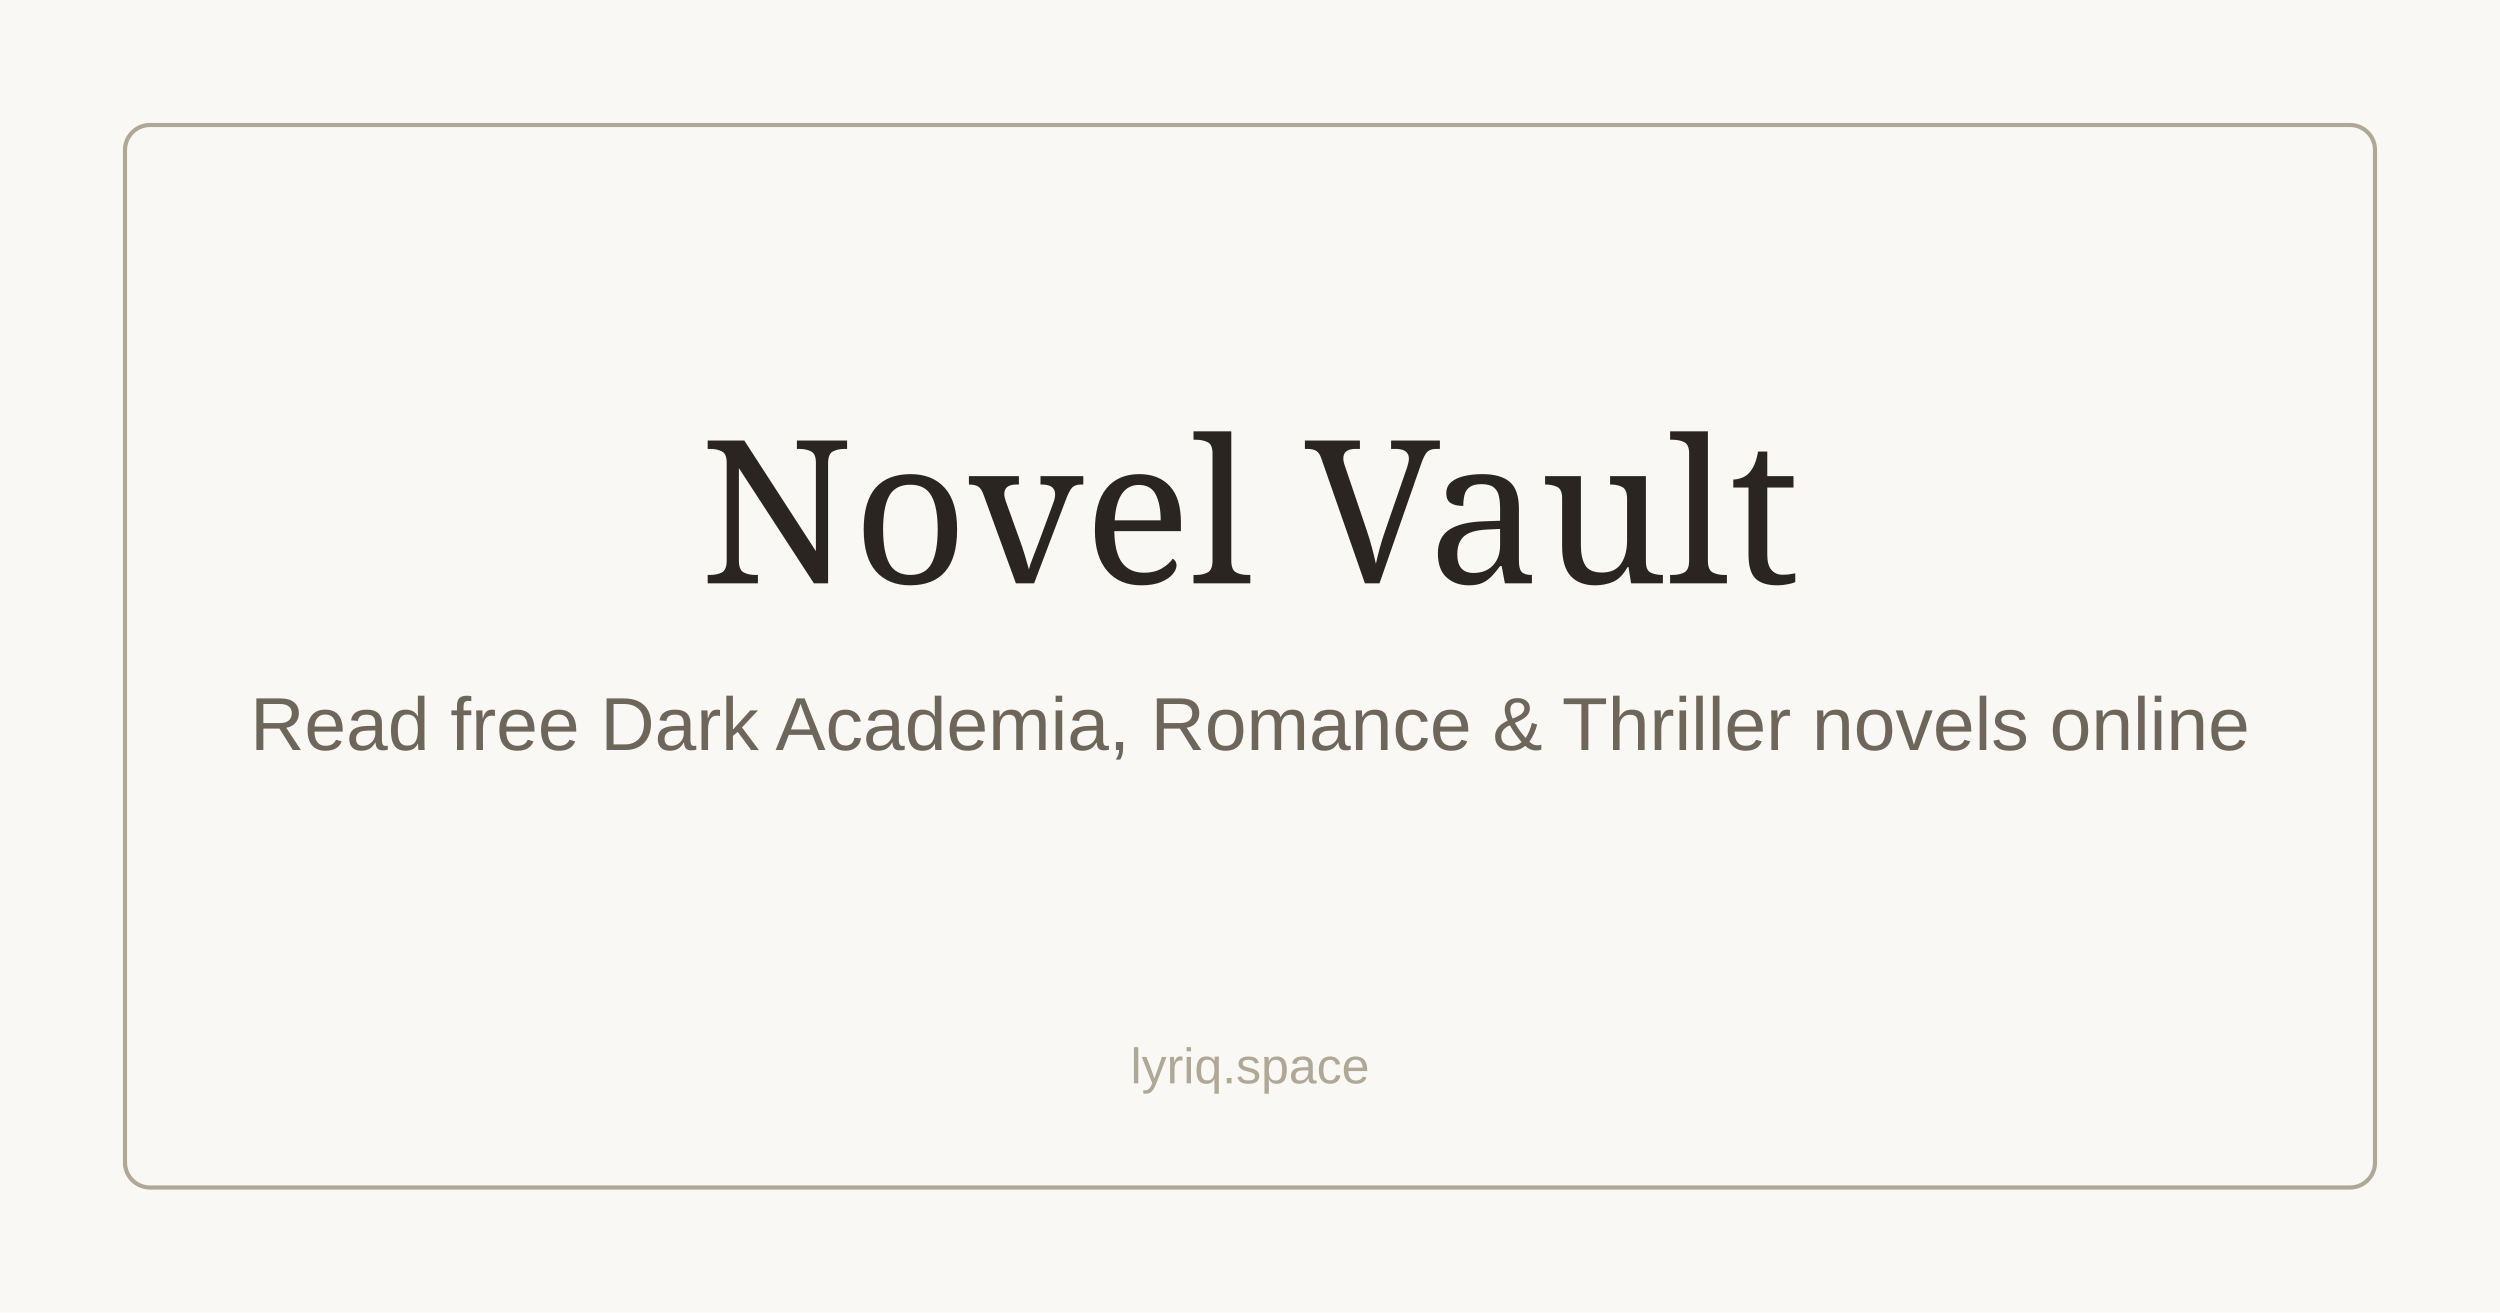
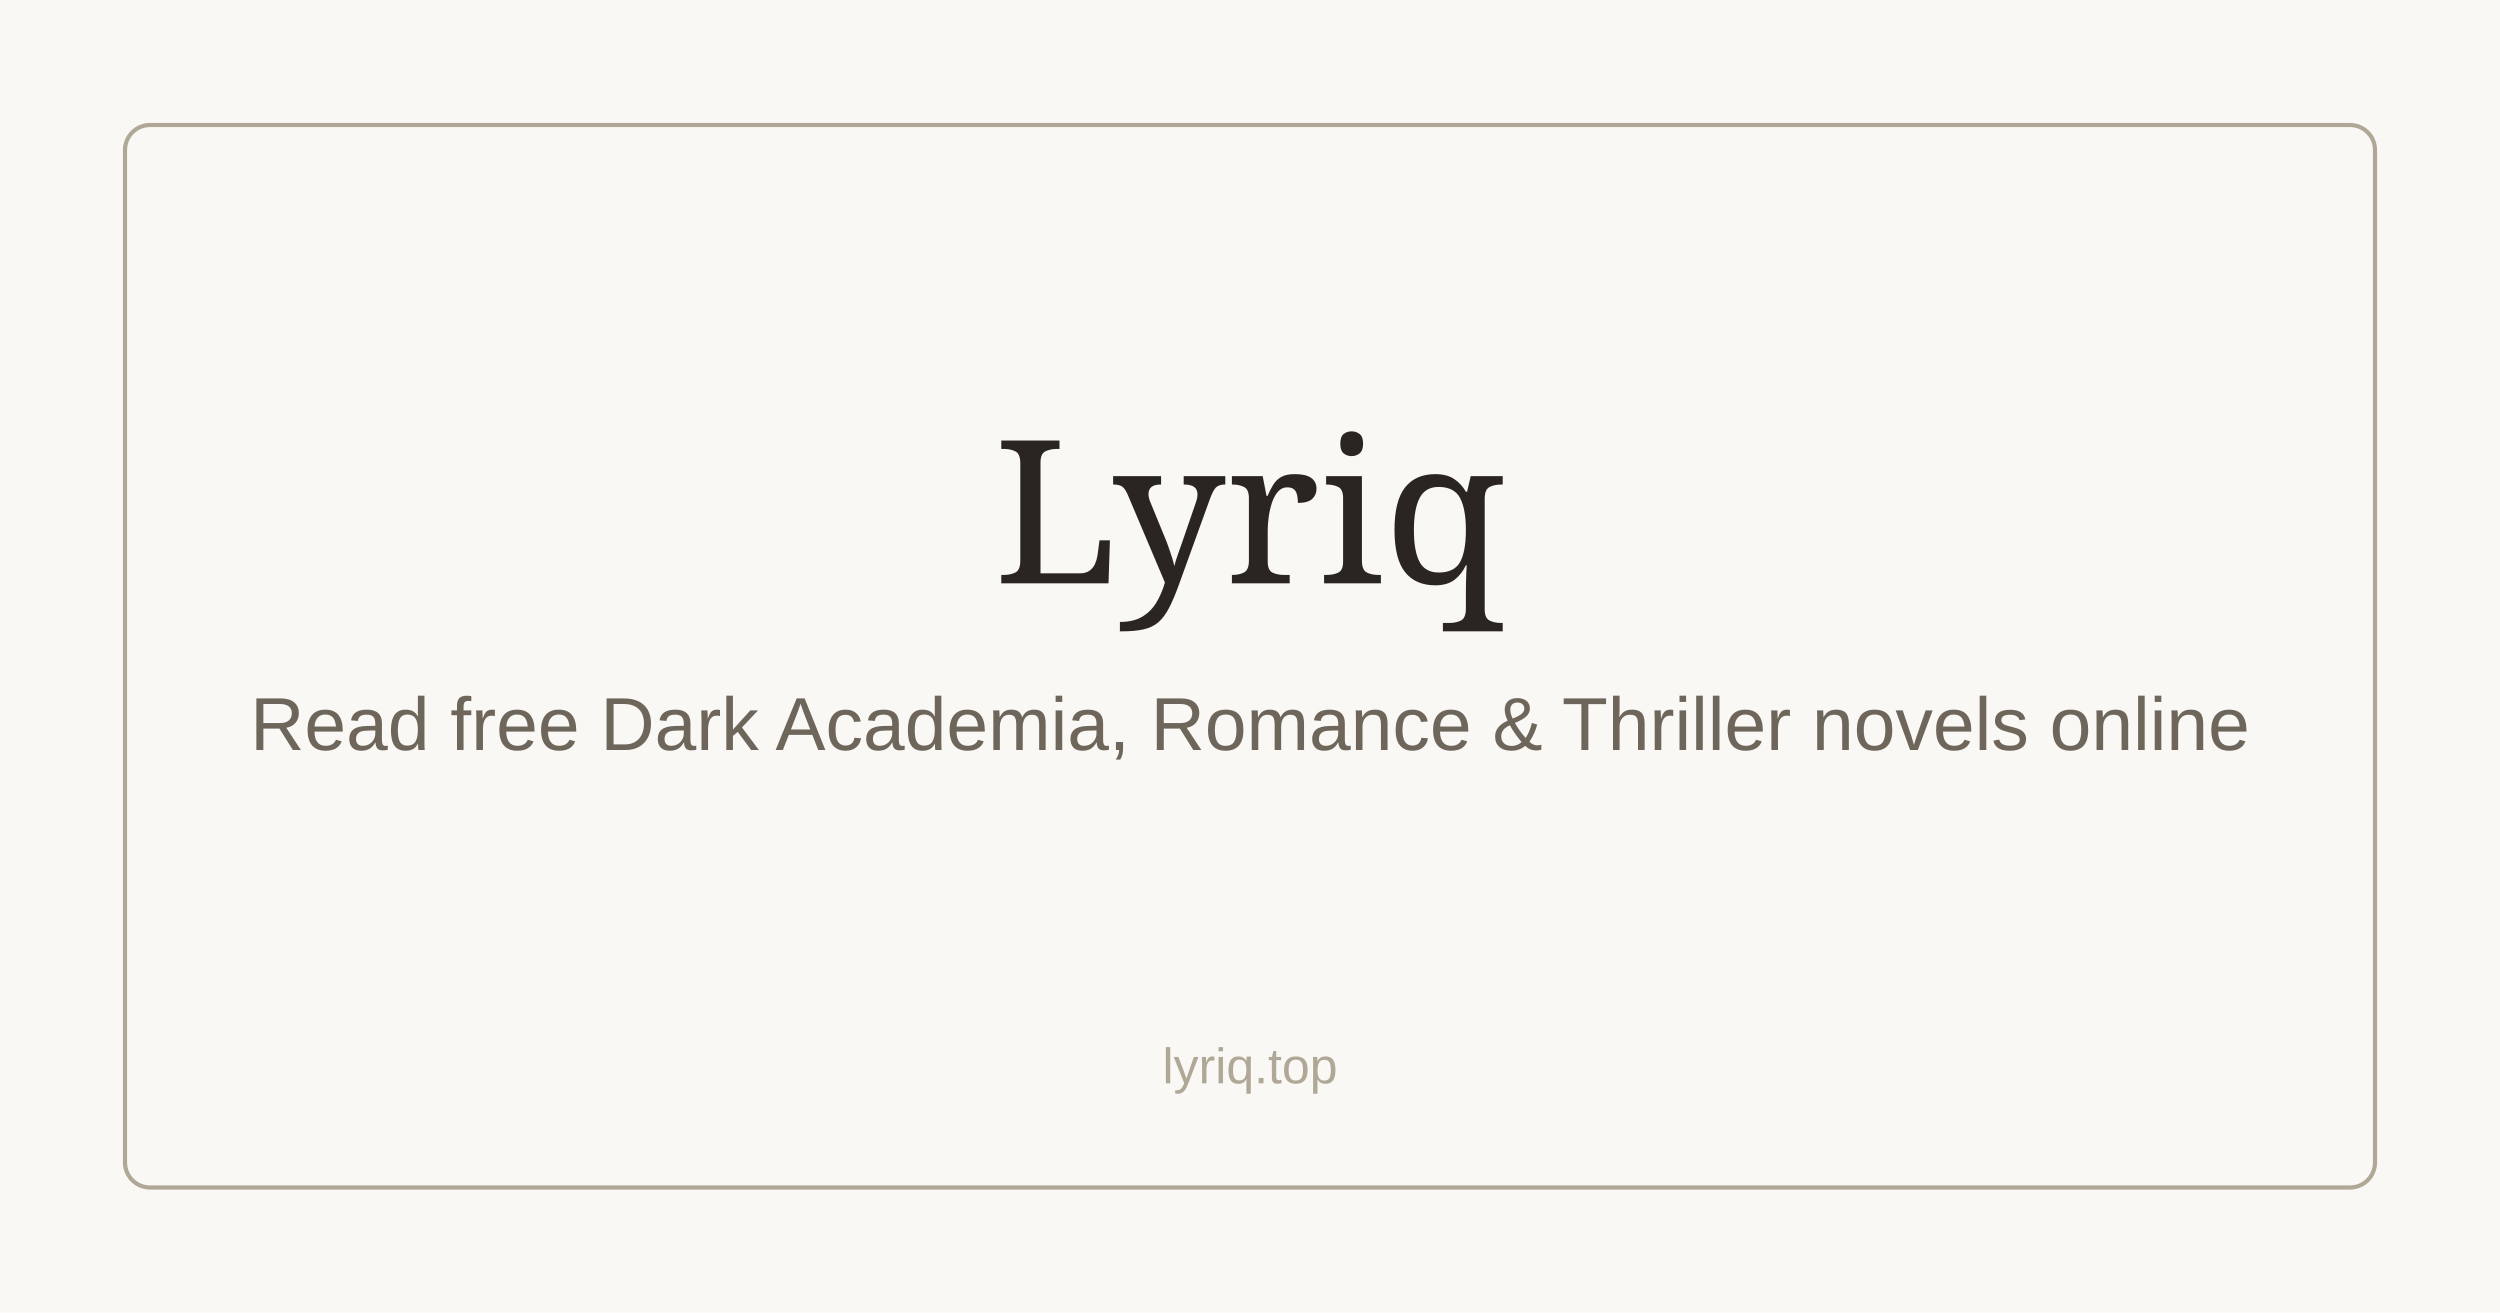
<svg xmlns="http://www.w3.org/2000/svg" width="1200" height="630" viewBox="0 0 1200 630">
  <rect width="1200" height="630" fill="#faf8f5" />
  <rect x="60" y="60" width="1080" height="510" rx="12" fill="none" stroke="#b0a896" stroke-width="2" />
-   <text x="600" y="280" font-family="DM Serif Display, Georgia, serif" font-size="96" fill="#2a2520" text-anchor="middle">Novel Vault</text>
+   <text x="600" y="280" font-family="DM Serif Display, Georgia, serif" font-size="96" fill="#2a2520" text-anchor="middle">Lyriq</text>
  <text x="600" y="360" font-family="DM Sans, Arial, sans-serif" font-size="36" fill="#6e665a" text-anchor="middle">Read free Dark Academia, Romance &amp; Thriller novels online</text>
-   <text x="600" y="520" font-family="DM Sans, Arial, sans-serif" font-size="24" fill="#b0a896" text-anchor="middle">lyriq.space</text>
+   <text x="600" y="520" font-family="DM Sans, Arial, sans-serif" font-size="24" fill="#b0a896" text-anchor="middle">lyriq.top</text>
</svg>
